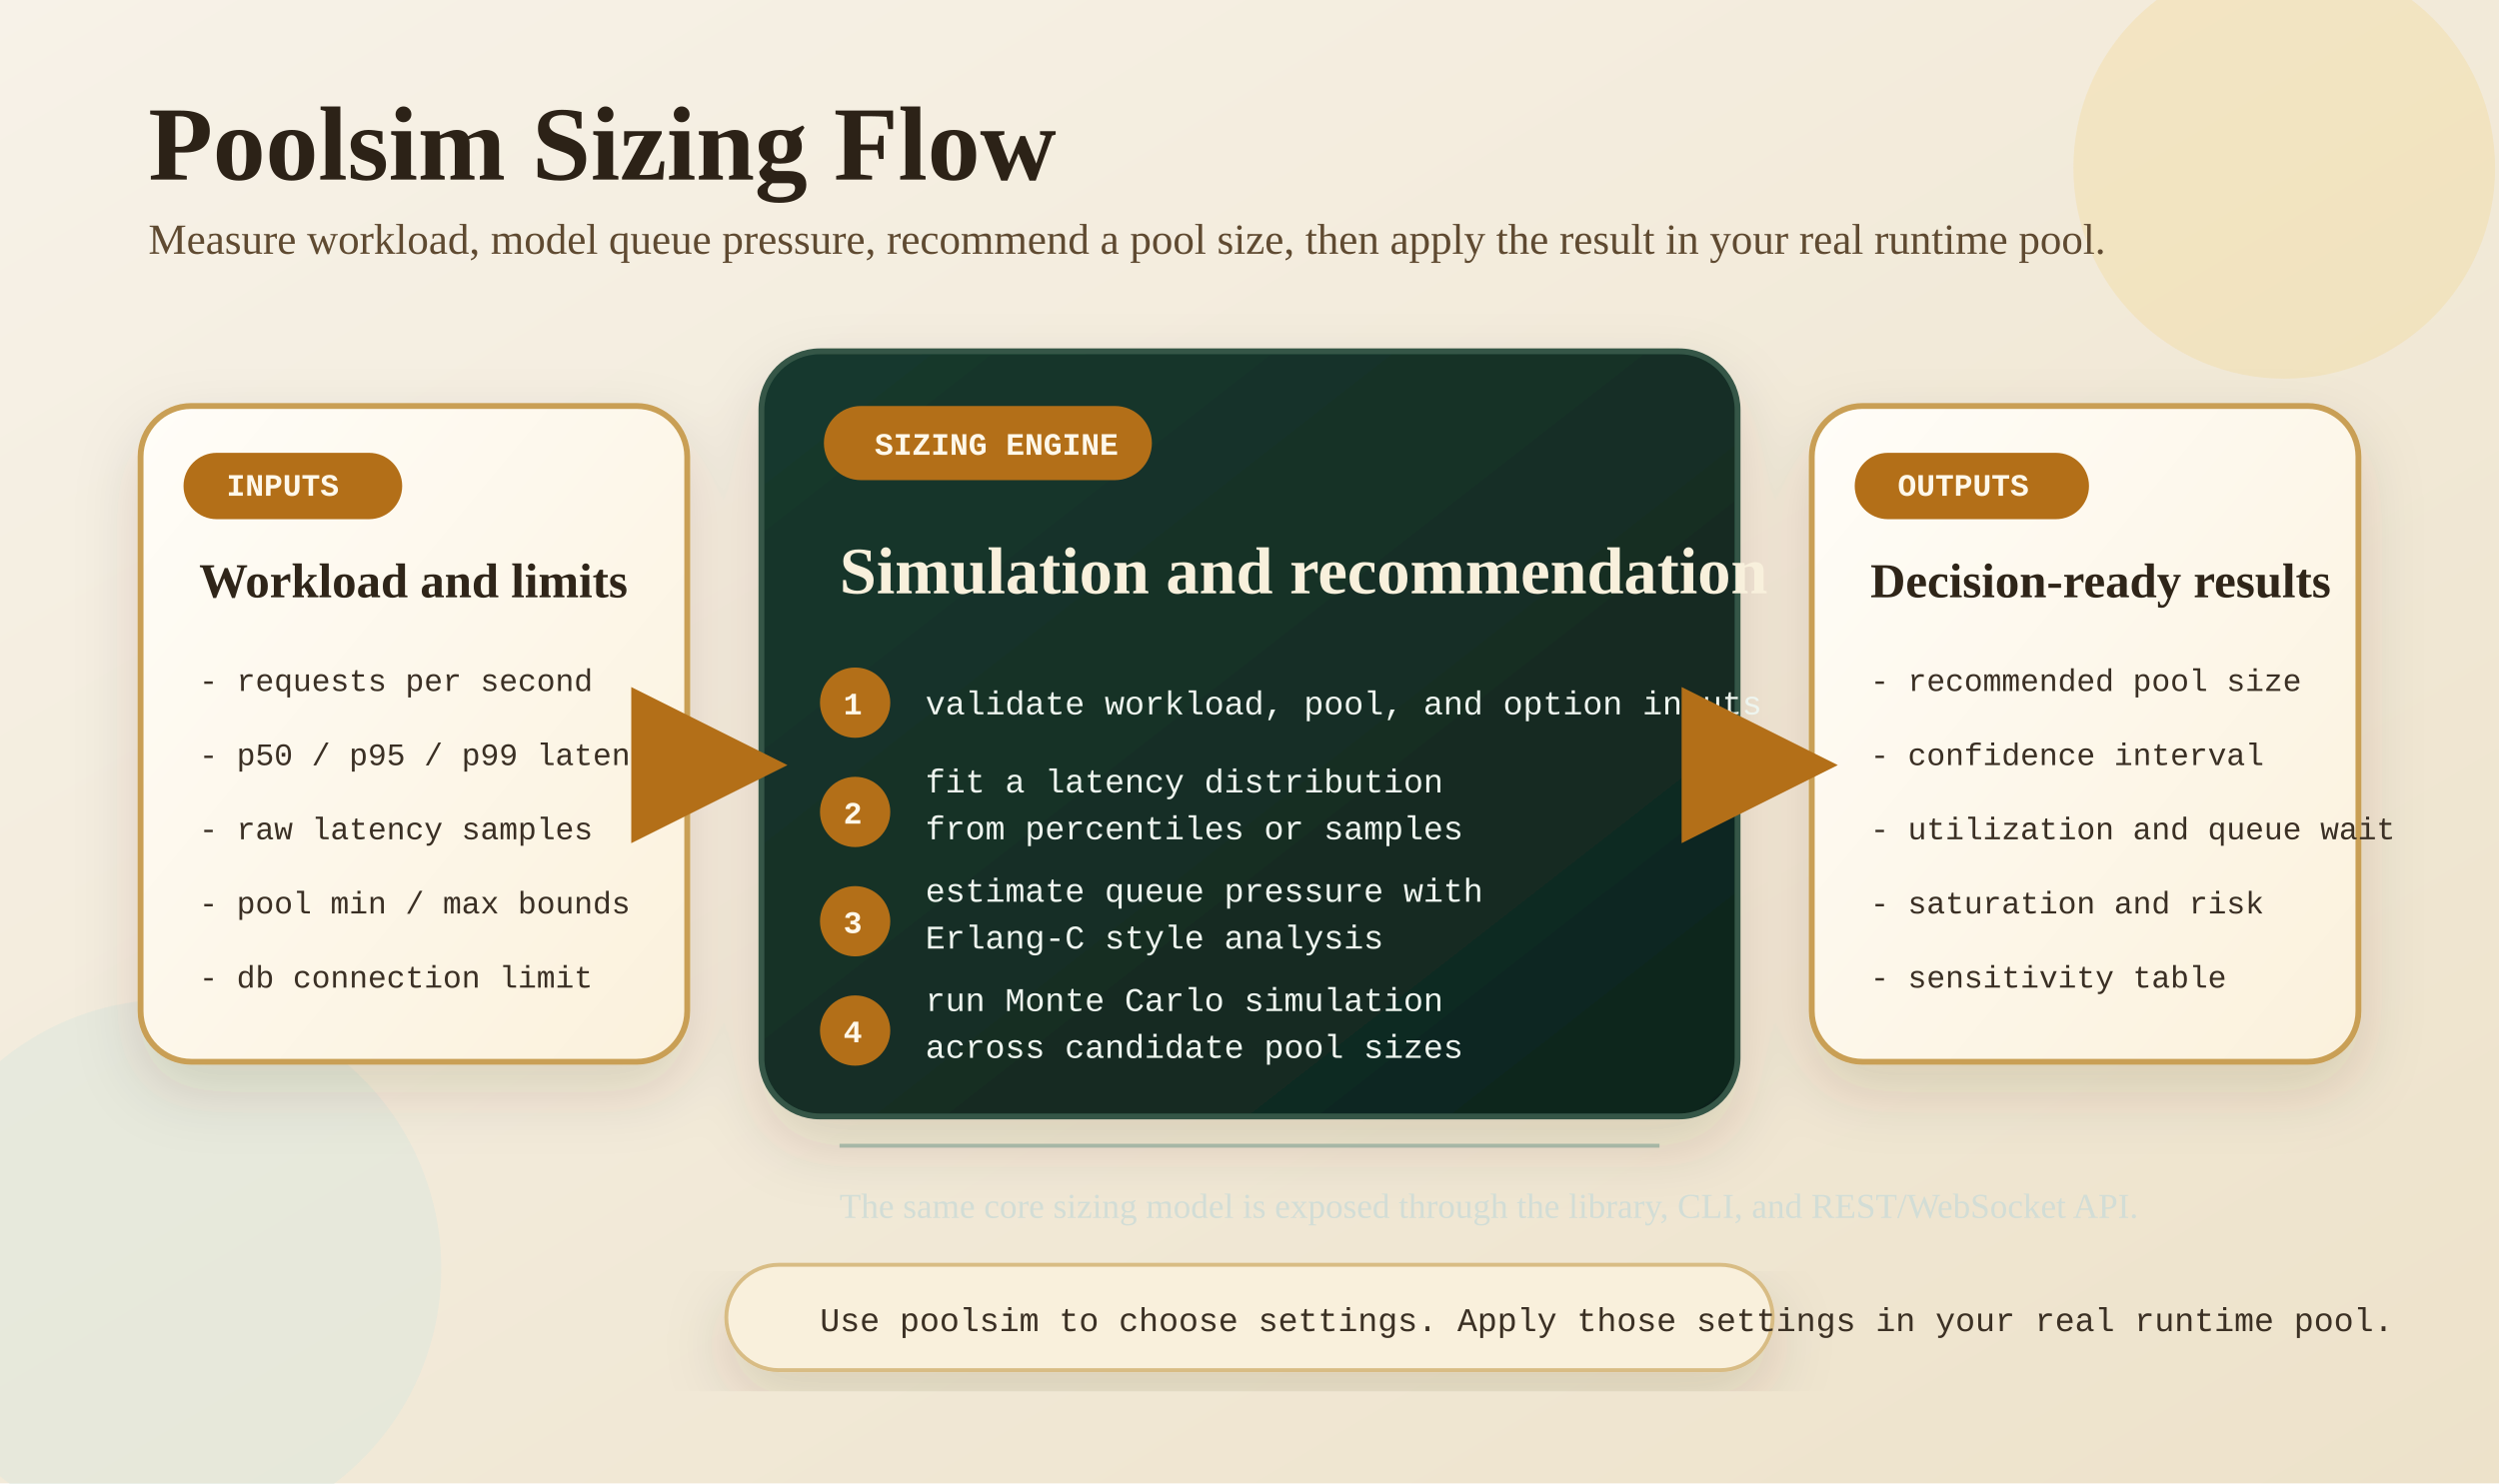
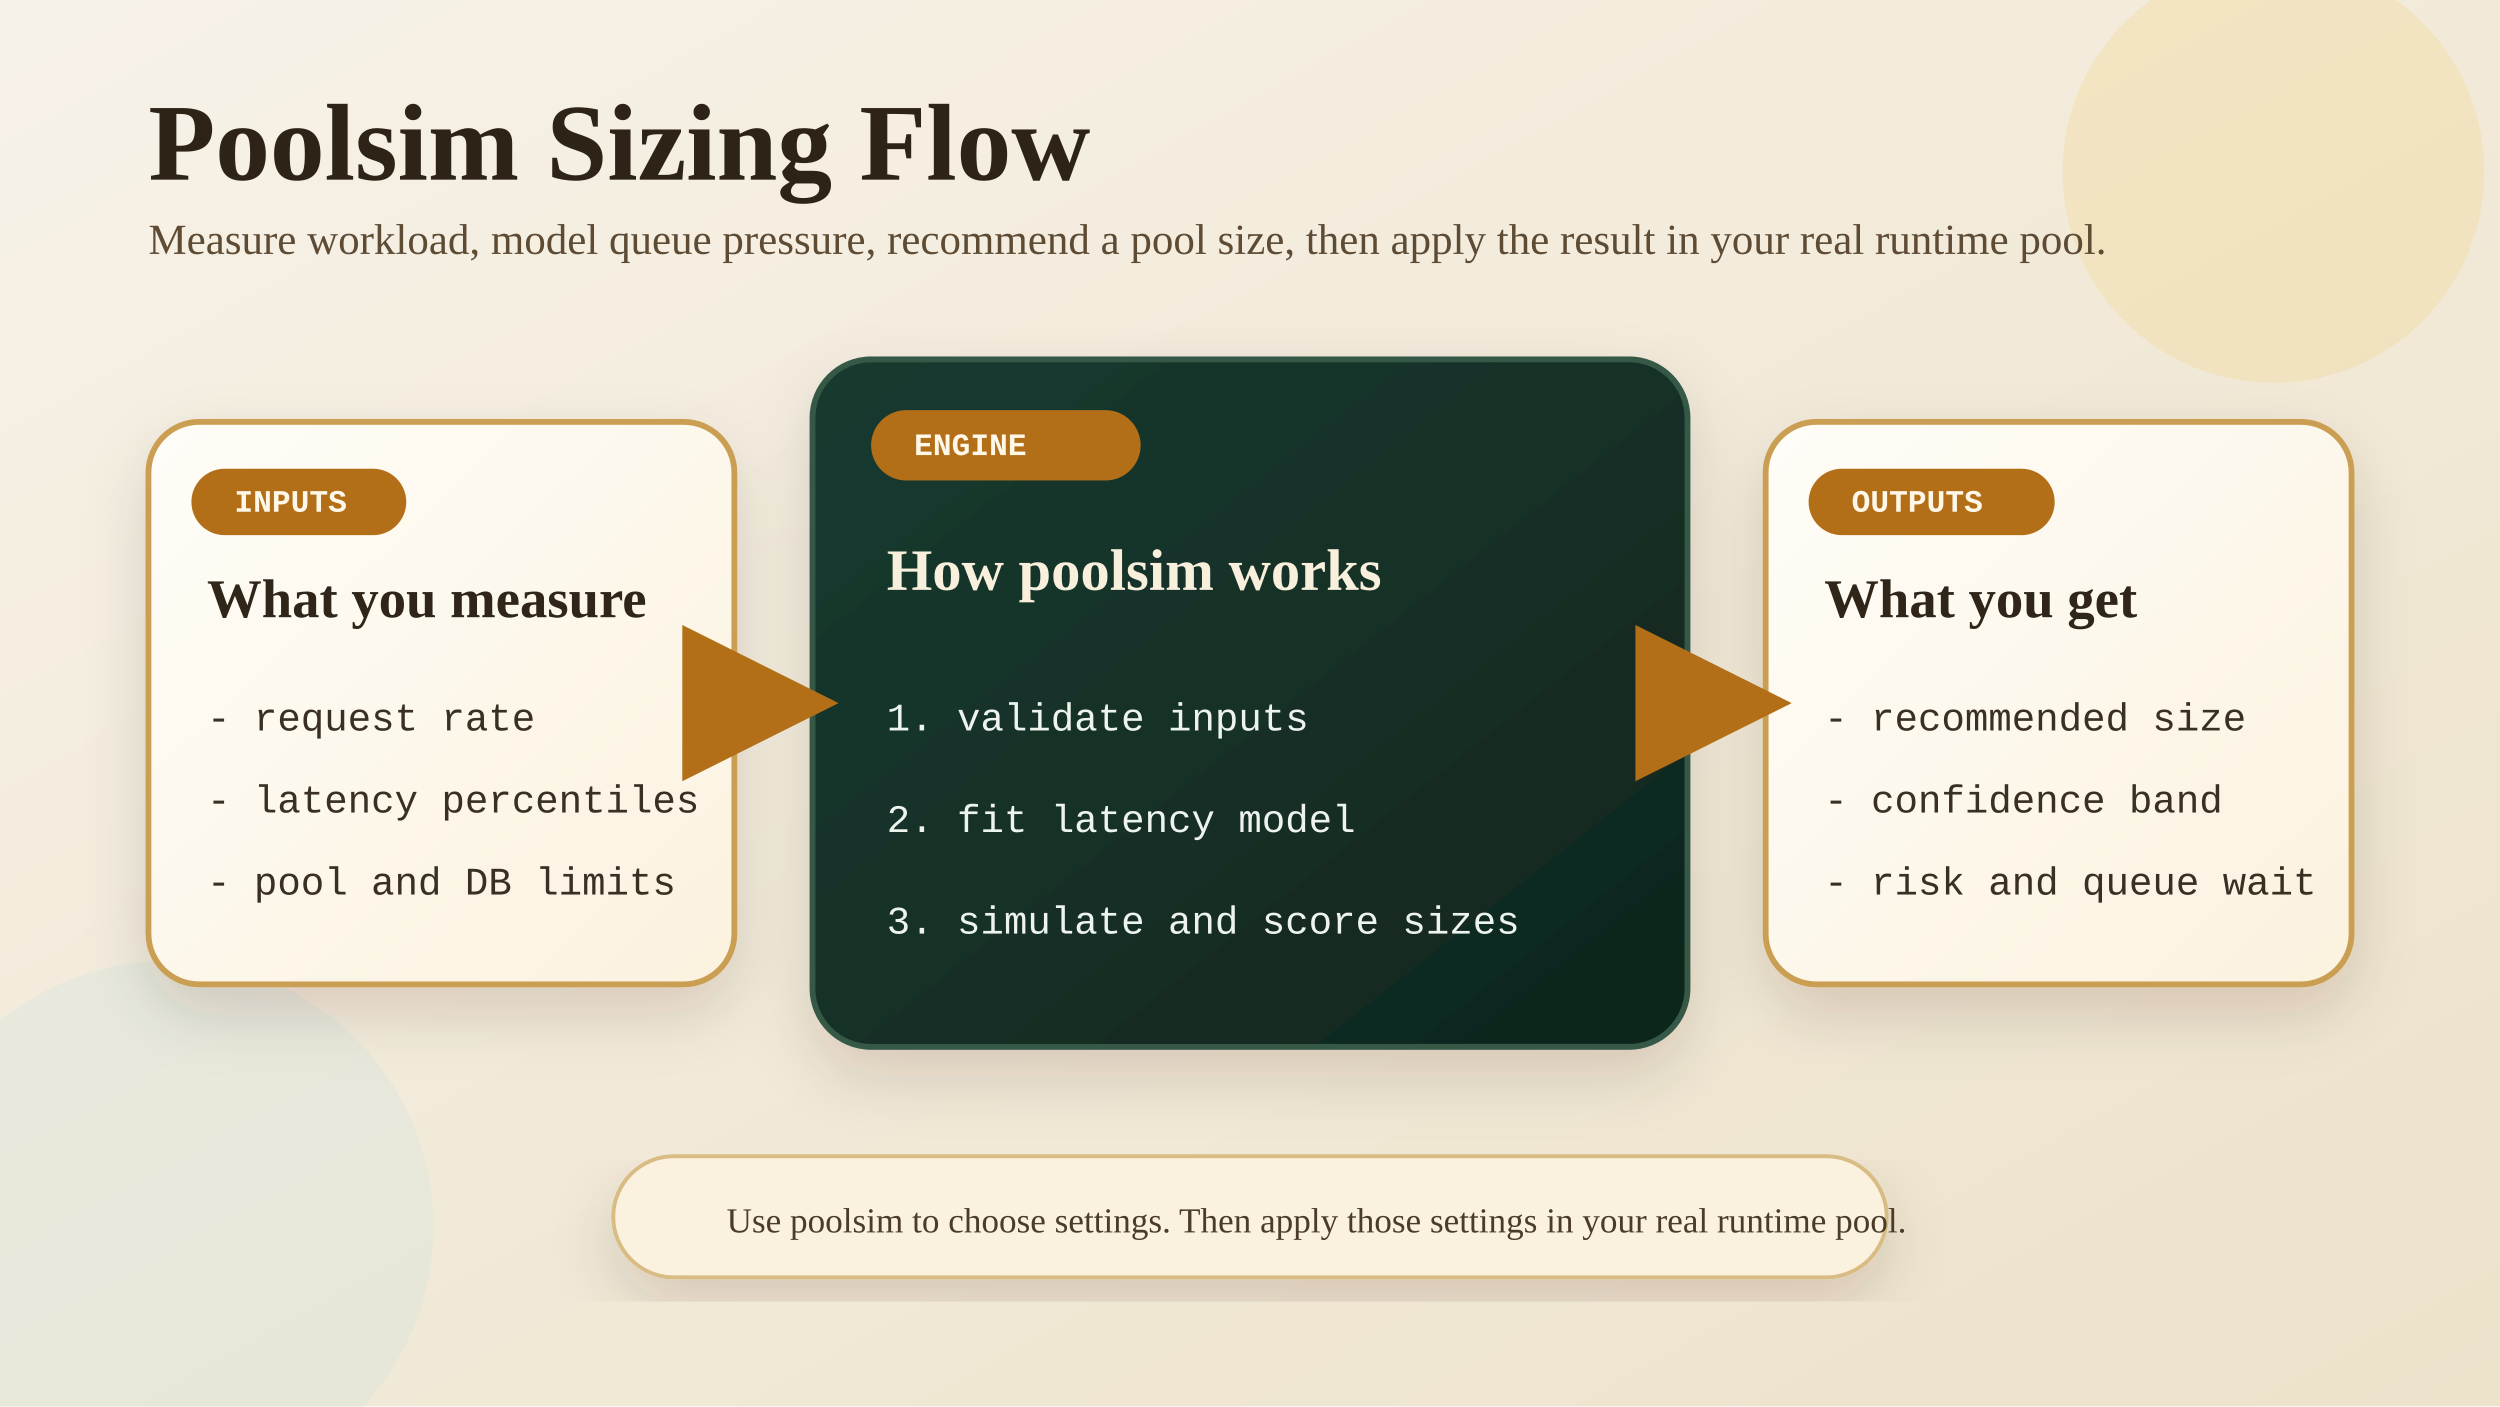
- <svg xmlns="http://www.w3.org/2000/svg" width="1280" height="760" viewBox="0 0 1280 760" role="img" aria-labelledby="title desc">
+ <svg xmlns="http://www.w3.org/2000/svg" width="1280" height="720" viewBox="0 0 1280 720" role="img" aria-labelledby="title desc">
  <defs>
    <linearGradient id="bg" x1="0%" y1="0%" x2="100%" y2="100%">
      <stop offset="0%" stop-color="#f7f2e8" />
      <stop offset="100%" stop-color="#ede2ca" />
    </linearGradient>
-     <linearGradient id="engine" x1="0%" y1="0%" x2="100%" y2="100%">
-       <stop offset="0%" stop-color="#16392e" />
-       <stop offset="100%" stop-color="#10241d" />
-     </linearGradient>
    <linearGradient id="card" x1="0%" y1="0%" x2="100%" y2="100%">
      <stop offset="0%" stop-color="#fffdf8" />
-       <stop offset="100%" stop-color="#fbf1dc" />
+       <stop offset="100%" stop-color="#fbf2df" />
+     </linearGradient>
+     <linearGradient id="engine" x1="0%" y1="0%" x2="100%" y2="100%">
+       <stop offset="0%" stop-color="#173b30" />
+       <stop offset="100%" stop-color="#10251d" />
    </linearGradient>
    <filter id="shadow" x="-20%" y="-20%" width="140%" height="140%">
-       <feDropShadow dx="0" dy="14" stdDeviation="16" flood-color="#3c2a10" flood-opacity="0.14" />
+       <feDropShadow dx="0" dy="14" stdDeviation="16" flood-color="#31230f" flood-opacity="0.14" />
    </filter>
    <marker id="arrow" viewBox="0 0 12 12" refX="10" refY="6" markerWidth="10" markerHeight="10" orient="auto-start-reverse">
      <path d="M 0 0 L 12 6 L 0 12 z" fill="#b36f18" />
    </marker>
    <style>
-       .title { font: 700 54px Georgia, "Times New Roman", serif; fill: #2c2217; }
-       .subtitle { font: 400 22px Georgia, "Times New Roman", serif; fill: #5f4a31; }
-       .badge { font: 700 16px "Courier New", Courier, monospace; fill: #fff8ea; }
-       .card-title { font: 700 25px Georgia, "Times New Roman", serif; fill: #2f2519; }
-       .card-copy { font: 400 16px "Courier New", Courier, monospace; fill: #3a2f24; }
-       .engine-title { font: 700 34px Georgia, "Times New Roman", serif; fill: #f8f0dc; }
-       .engine-copy { font: 400 17px "Courier New", Courier, monospace; fill: #eef5ef; }
-       .engine-note { font: 400 18px Georgia, "Times New Roman", serif; fill: #d2ddd6; }
-       .footer { font: 400 17px "Courier New", Courier, monospace; fill: #3b3024; }
+       .title { font: 700 56px Georgia, "Times New Roman", serif; fill: #2d2417; }
+       .subtitle { font: 400 22px Georgia, "Times New Roman", serif; fill: #5e4b34; }
+       .badge { font: 700 16px "Courier New", Courier, monospace; fill: #fff7e8; }
+       .card-title { font: 700 28px Georgia, "Times New Roman", serif; fill: #2f2518; }
+       .card-copy { font: 400 20px "Courier New", Courier, monospace; fill: #3a2f23; }
+       .engine-title { font: 700 30px Georgia, "Times New Roman", serif; fill: #f8f0dc; }
+       .engine-copy { font: 400 20px "Courier New", Courier, monospace; fill: #edf4ee; }
+       .footer { font: 400 18px Georgia, "Times New Roman", serif; fill: #4b3c29; }
    </style>
  </defs>
-   <rect width="1280" height="760" fill="url(#bg)" />
-   <circle cx="1170" cy="86" r="108" fill="#f2d58d" opacity="0.32" />
-   <circle cx="88" cy="650" r="138" fill="#d8e6dc" opacity="0.44" />
+   <rect width="1280" height="720" fill="url(#bg)" />
+   <circle cx="1164" cy="88" r="108" fill="#f1d68d" opacity="0.32" />
+   <circle cx="86" cy="628" r="136" fill="#d9e5db" opacity="0.42" />
  <text x="76" y="92" class="title">Poolsim Sizing Flow</text>
  <text x="76" y="130" class="subtitle">Measure workload, model queue pressure, recommend a pool size, then apply the result in your real runtime pool.</text>
  <g filter="url(#shadow)">
-     <rect x="72" y="208" width="280" height="336" rx="26" fill="url(#card)" stroke="#c99f54" stroke-width="3" />
-     <rect x="390" y="180" width="500" height="392" rx="30" fill="url(#engine)" stroke="#355747" stroke-width="3" />
-     <rect x="928" y="208" width="280" height="336" rx="26" fill="url(#card)" stroke="#c99f54" stroke-width="3" />
+     <rect x="76" y="216" width="300" height="288" rx="26" fill="url(#card)" stroke="#cb9f53" stroke-width="3" />
+     <rect x="416" y="184" width="448" height="352" rx="30" fill="url(#engine)" stroke="#365846" stroke-width="3" />
+     <rect x="904" y="216" width="300" height="288" rx="26" fill="url(#card)" stroke="#cb9f53" stroke-width="3" />
  </g>
-   <rect x="94" y="232" width="112" height="34" rx="17" fill="#b36f18" />
-   <text x="116" y="254" class="badge">INPUTS</text>
-   <text x="102" y="306" class="card-title">Workload and limits</text>
-   <text x="102" y="354" class="card-copy">- requests per second</text>
-   <text x="102" y="392" class="card-copy">- p50 / p95 / p99 latency</text>
-   <text x="102" y="430" class="card-copy">- raw latency samples</text>
-   <text x="102" y="468" class="card-copy">- pool min / max bounds</text>
-   <text x="102" y="506" class="card-copy">- db connection limit</text>
-   <rect x="422" y="208" width="168" height="38" rx="19" fill="#b36f18" />
-   <text x="448" y="233" class="badge">SIZING ENGINE</text>
-   <text x="430" y="304" class="engine-title">Simulation and recommendation</text>
-   <circle cx="438" cy="360" r="18" fill="#b36f18" />
-   <text x="432" y="366" class="badge">1</text>
-   <text x="474" y="366" class="engine-copy">validate workload, pool, and option inputs</text>
-   <circle cx="438" cy="416" r="18" fill="#b36f18" />
-   <text x="432" y="422" class="badge">2</text>
-   <text x="474" y="406" class="engine-copy">fit a latency distribution</text>
-   <text x="474" y="430" class="engine-copy">from percentiles or samples</text>
-   <circle cx="438" cy="472" r="18" fill="#b36f18" />
-   <text x="432" y="478" class="badge">3</text>
-   <text x="474" y="462" class="engine-copy">estimate queue pressure with</text>
-   <text x="474" y="486" class="engine-copy">Erlang-C style analysis</text>
-   <circle cx="438" cy="528" r="18" fill="#b36f18" />
-   <text x="432" y="534" class="badge">4</text>
-   <text x="474" y="518" class="engine-copy">run Monte Carlo simulation</text>
-   <text x="474" y="542" class="engine-copy">across candidate pool sizes</text>
-   <rect x="430" y="586" width="420" height="2" fill="#8ba797" opacity="0.7" />
-   <text x="430" y="624" class="engine-note">The same core sizing model is exposed through the library, CLI, and REST/WebSocket API.</text>
-   <rect x="950" y="232" width="120" height="34" rx="17" fill="#b36f18" />
-   <text x="972" y="254" class="badge">OUTPUTS</text>
-   <text x="958" y="306" class="card-title">Decision-ready results</text>
-   <text x="958" y="354" class="card-copy">- recommended pool size</text>
-   <text x="958" y="392" class="card-copy">- confidence interval</text>
-   <text x="958" y="430" class="card-copy">- utilization and queue wait</text>
-   <text x="958" y="468" class="card-copy">- saturation and risk</text>
-   <text x="958" y="506" class="card-copy">- sensitivity table</text>
-   <path d="M 352 392 C 366 392, 378 392, 390 392" fill="none" stroke="#b36f18" stroke-width="8" marker-end="url(#arrow)" />
-   <path d="M 890 392 C 904 392, 916 392, 928 392" fill="none" stroke="#b36f18" stroke-width="8" marker-end="url(#arrow)" />
+   <rect x="98" y="240" width="110" height="34" rx="17" fill="#b36f18" />
+   <text x="120" y="262" class="badge">INPUTS</text>
+   <text x="106" y="316" class="card-title">What you measure</text>
+   <text x="106" y="374" class="card-copy">- request rate</text>
+   <text x="106" y="416" class="card-copy">- latency percentiles</text>
+   <text x="106" y="458" class="card-copy">- pool and DB limits</text>
+   <rect x="446" y="210" width="138" height="36" rx="18" fill="#b36f18" />
+   <text x="468" y="233" class="badge">ENGINE</text>
+   <text x="454" y="302" class="engine-title">How poolsim works</text>
+   <text x="454" y="374" class="engine-copy">1. validate inputs</text>
+   <text x="454" y="426" class="engine-copy">2. fit latency model</text>
+   <text x="454" y="478" class="engine-copy">3. simulate and score sizes</text>
+   <rect x="926" y="240" width="126" height="34" rx="17" fill="#b36f18" />
+   <text x="948" y="262" class="badge">OUTPUTS</text>
+   <text x="934" y="316" class="card-title">What you get</text>
+   <text x="934" y="374" class="card-copy">- recommended size</text>
+   <text x="934" y="416" class="card-copy">- confidence band</text>
+   <text x="934" y="458" class="card-copy">- risk and queue wait</text>
+   <path d="M 376 360 C 392 360, 404 360, 416 360" fill="none" stroke="#b36f18" stroke-width="8" marker-end="url(#arrow)" />
+   <path d="M 864 360 C 878 360, 890 360, 904 360" fill="none" stroke="#b36f18" stroke-width="8" marker-end="url(#arrow)" />
  <g filter="url(#shadow)">
-     <rect x="372" y="648" width="536" height="54" rx="27" fill="#f9f0dc" stroke="#d8bc84" stroke-width="2" />
+     <rect x="314" y="592" width="652" height="62" rx="31" fill="#faf1df" stroke="#d8bc84" stroke-width="2" />
  </g>
-   <text x="420" y="682" class="footer">Use poolsim to choose settings. Apply those settings in your real runtime pool.</text>
+   <text x="372" y="631" class="footer">Use poolsim to choose settings. Then apply those settings in your real runtime pool.</text>
</svg>
